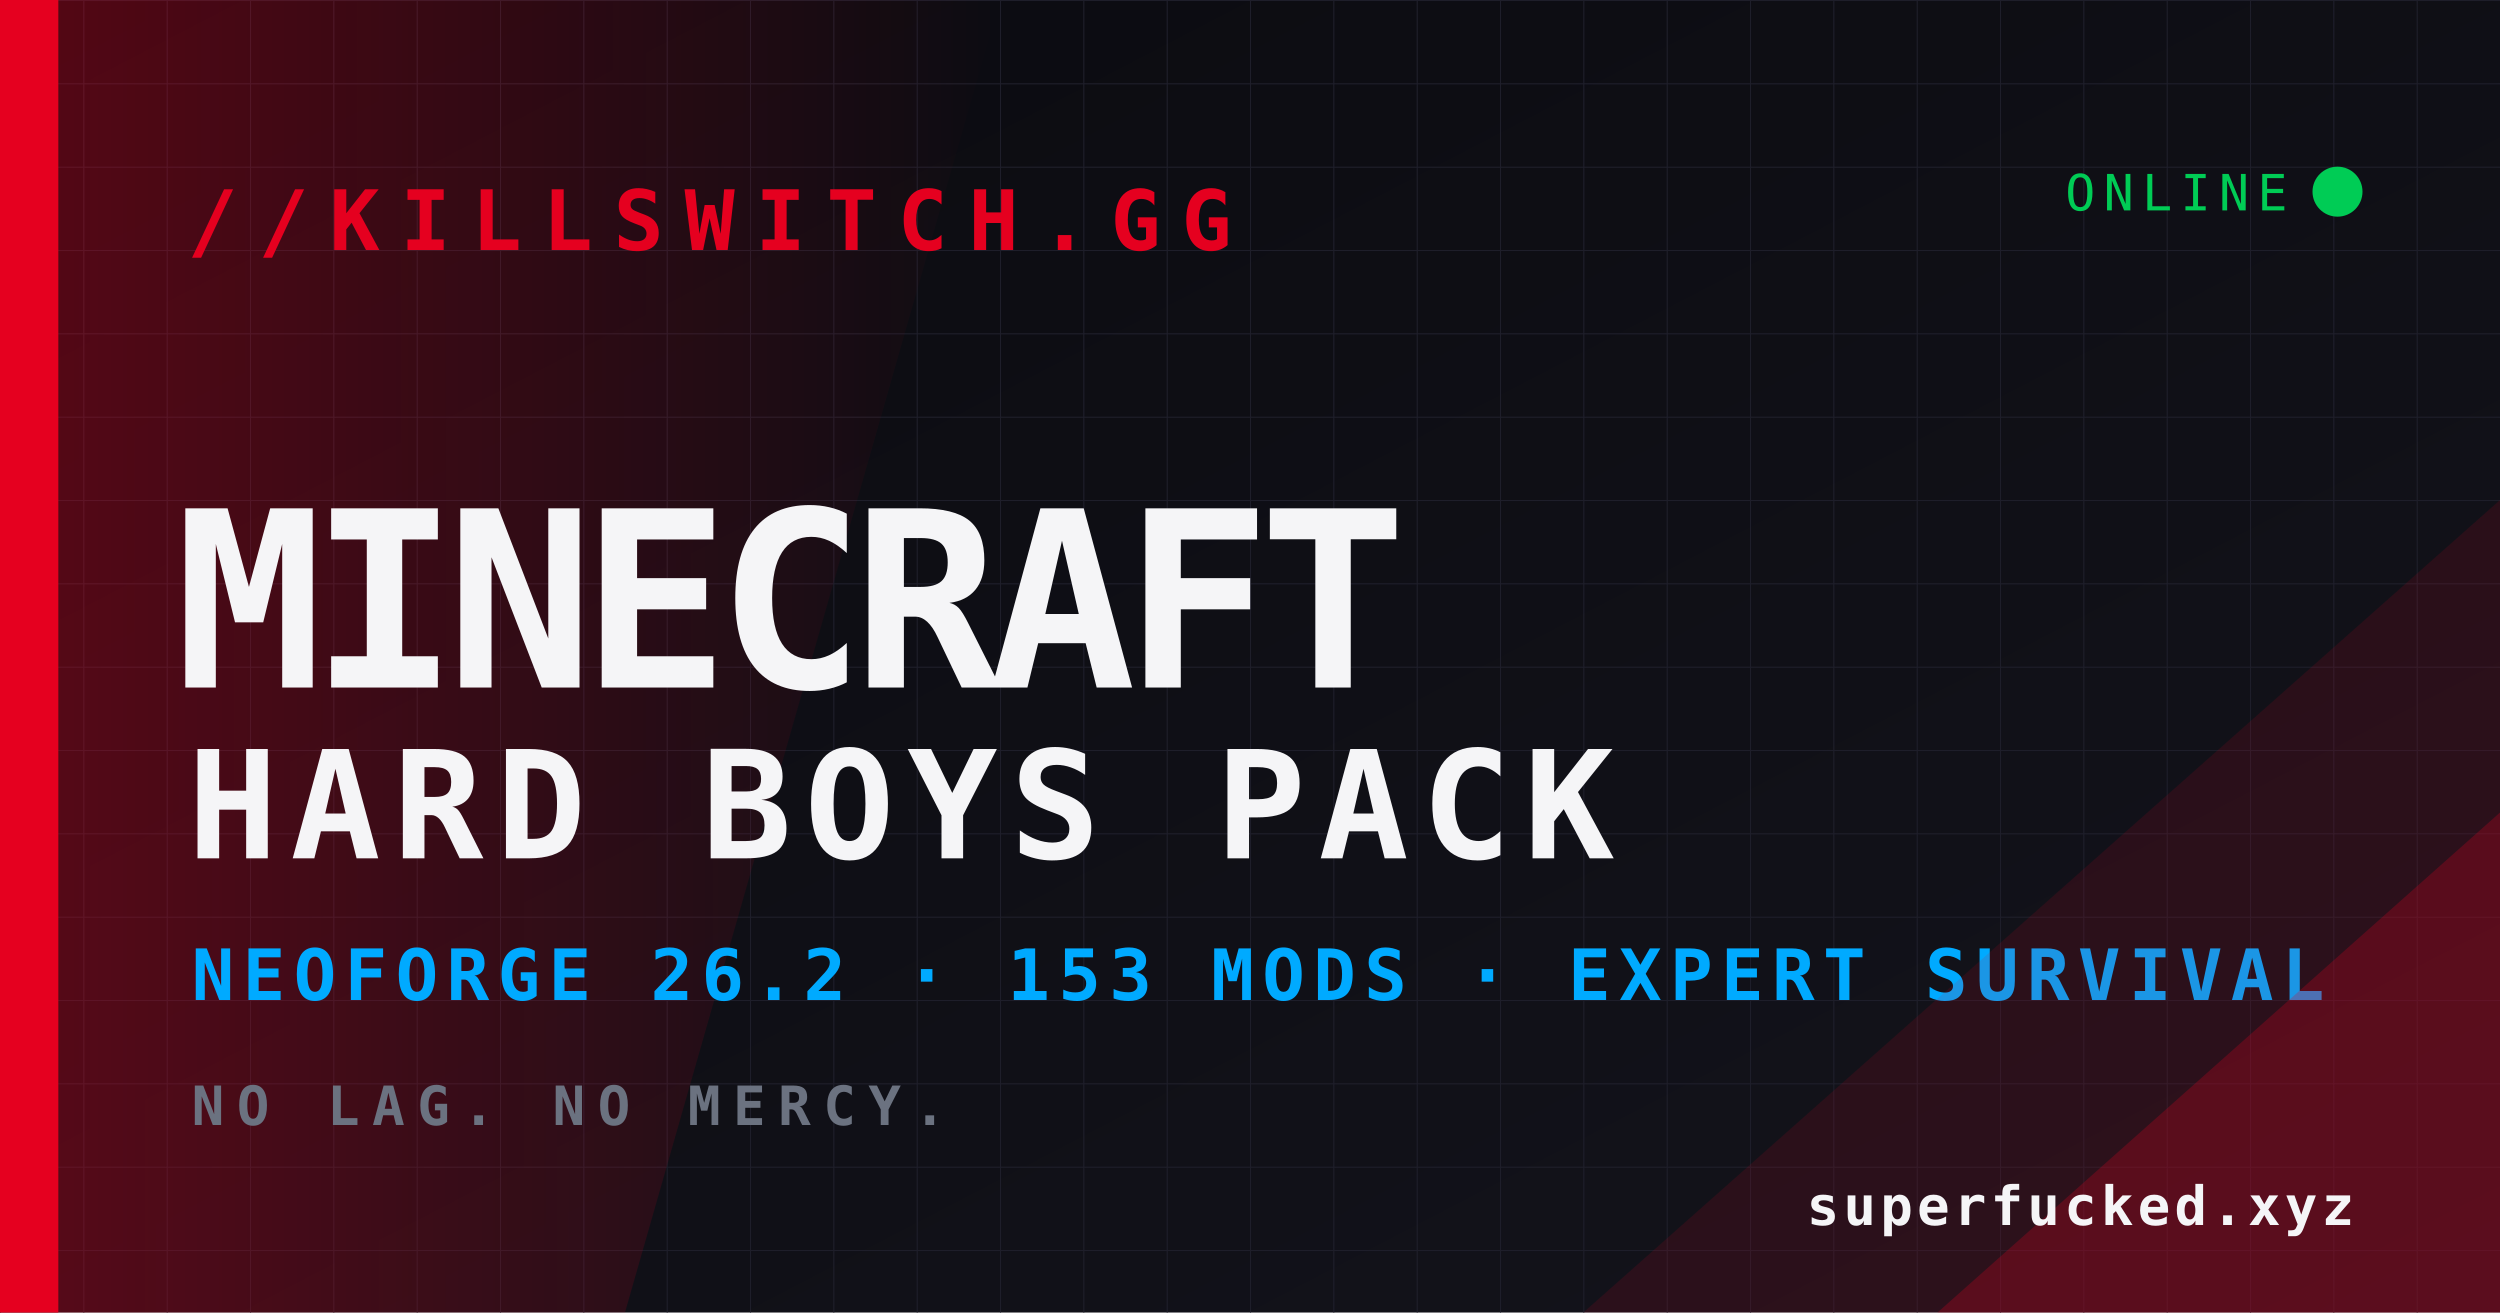
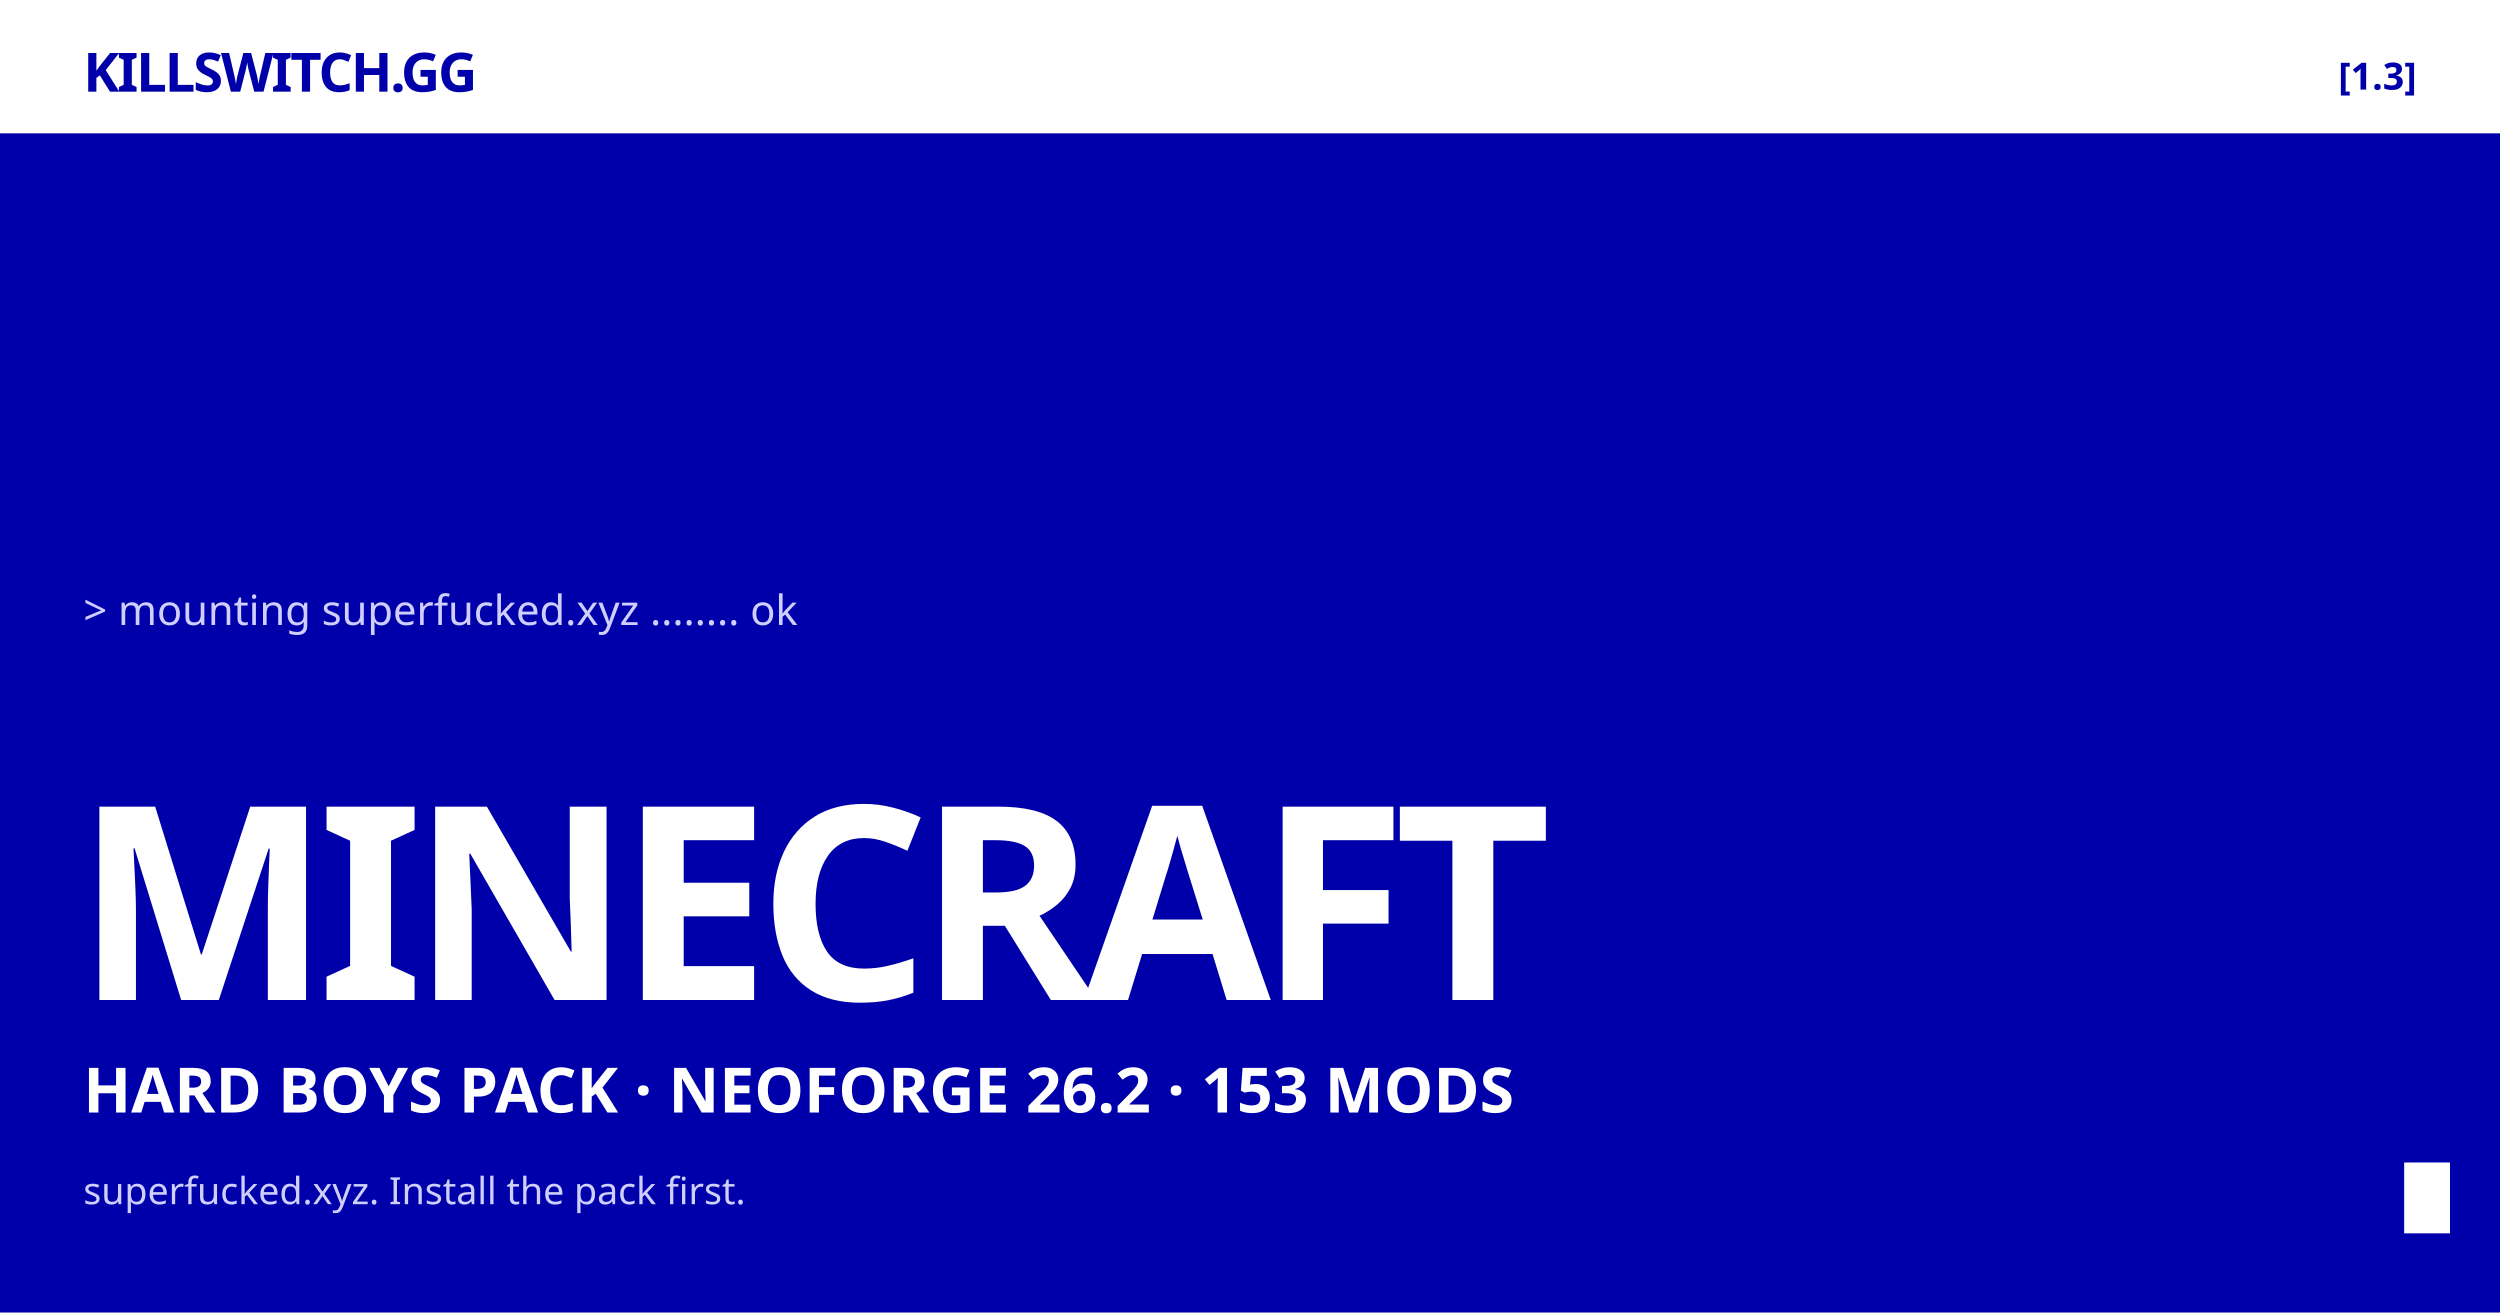
<svg xmlns="http://www.w3.org/2000/svg" width="1200" height="630" viewBox="0 0 1200 630">
-   <defs>
-     <linearGradient id="bg" x1="0" y1="0" x2="1" y2="1">
-       <stop offset="0" stop-color="#0A0A0F" />
-       <stop offset="1" stop-color="#14141C" />
-     </linearGradient>
-     <pattern id="grid" width="40" height="40" patternUnits="userSpaceOnUse">
-       <path d="M40 0H0V40" fill="none" stroke="#1E1E2A" stroke-width="1" />
-     </pattern>
-     <linearGradient id="glow" x1="0" y1="0" x2="1" y2="0">
-       <stop offset="0" stop-color="#E5001F" stop-opacity="0.35" />
-       <stop offset="1" stop-color="#E5001F" stop-opacity="0" />
-     </linearGradient>
-   </defs>
-   <rect width="1200" height="630" fill="url(#bg)" />
-   <rect width="1200" height="630" fill="url(#grid)" />
-   <polygon points="0,0 480,0 300,630 0,630" fill="url(#glow)" />
-   <polygon points="0,0 28,0 28,630 0,630" fill="#E5001F" />
-   <g font-family="JetBrainsMono Nerd Font, JetBrains Mono, monospace" font-weight="bold">
-     <text x="90" y="120" font-size="40" fill="#E5001F" letter-spacing="10">//KILLSWITCH.GG</text>
-     <text x="84" y="330" font-size="118" fill="#F5F5F7" letter-spacing="-6">MINECRAFT</text>
-     <text x="90" y="412" font-size="72" fill="#F5F5F7" letter-spacing="6">HARD BOYS PACK</text>
-     <text x="92" y="480" font-size="34" fill="#00AAFF" letter-spacing="4">NEOFORGE 26.2 · 153 MODS · EXPERT SURVIVAL</text>
-     <text x="92" y="540" font-size="26" fill="#6B7280" letter-spacing="6">NO LAG. NO MERCY.</text>
-   </g>
-   <circle cx="1122" cy="92" r="12" fill="#00CC55" />
-   <text x="1098" y="101" font-family="JetBrainsMono Nerd Font, monospace" font-size="24" fill="#00CC55" text-anchor="end" letter-spacing="4">ONLINE</text>
-   <path d="M760 630 L1200 240 L1200 630 Z" fill="#E5001F" opacity="0.12" />
-   <path d="M930 630 L1200 390 L1200 630 Z" fill="#E5001F" opacity="0.25" />
-   <g font-family="JetBrainsMono Nerd Font, monospace" font-size="26" fill="#F5F5F7" font-weight="bold" text-anchor="end">
-     <text x="1130" y="588" letter-spacing="2">superfucked.xyz</text>
-   </g>
+   <rect width="1200" height="630" fill="#0000AA" />
+   <rect x="0" y="0" width="1200" height="64" fill="#FFFFFF" />
+   <text x="40" y="44" font-family="Bricolage Grotesque" font-weight="800" font-size="26" fill="#0000AA" letter-spacing="-1">KILLSWITCH.GG</text>
+   <text x="1160" y="43" font-family="Space Mono" font-weight="700" font-size="18" fill="#0000AA" text-anchor="end">[1.3]</text>
+   <text x="40" y="300" font-family="Space Mono" font-size="20" fill="#CFCFFF">&gt; mounting superfucked.xyz ........ ok</text>
+   <text x="36" y="480" font-family="Bricolage Grotesque" font-weight="800" font-size="130" fill="#FFFFFF" letter-spacing="-6">MINECRAFT</text>
+   <text x="40" y="534" font-family="Space Mono" font-weight="700" font-size="30" fill="#FFFFFF">HARD BOYS PACK · NEOFORGE 26.2 · 153 MODS</text>
+   <text x="40" y="578" font-family="Space Mono" font-size="18" fill="#CFCFFF">superfucked.xyz. Install the pack first.</text>
+   <rect x="1154" y="558" width="22" height="34" fill="#FFFFFF" />
</svg>
